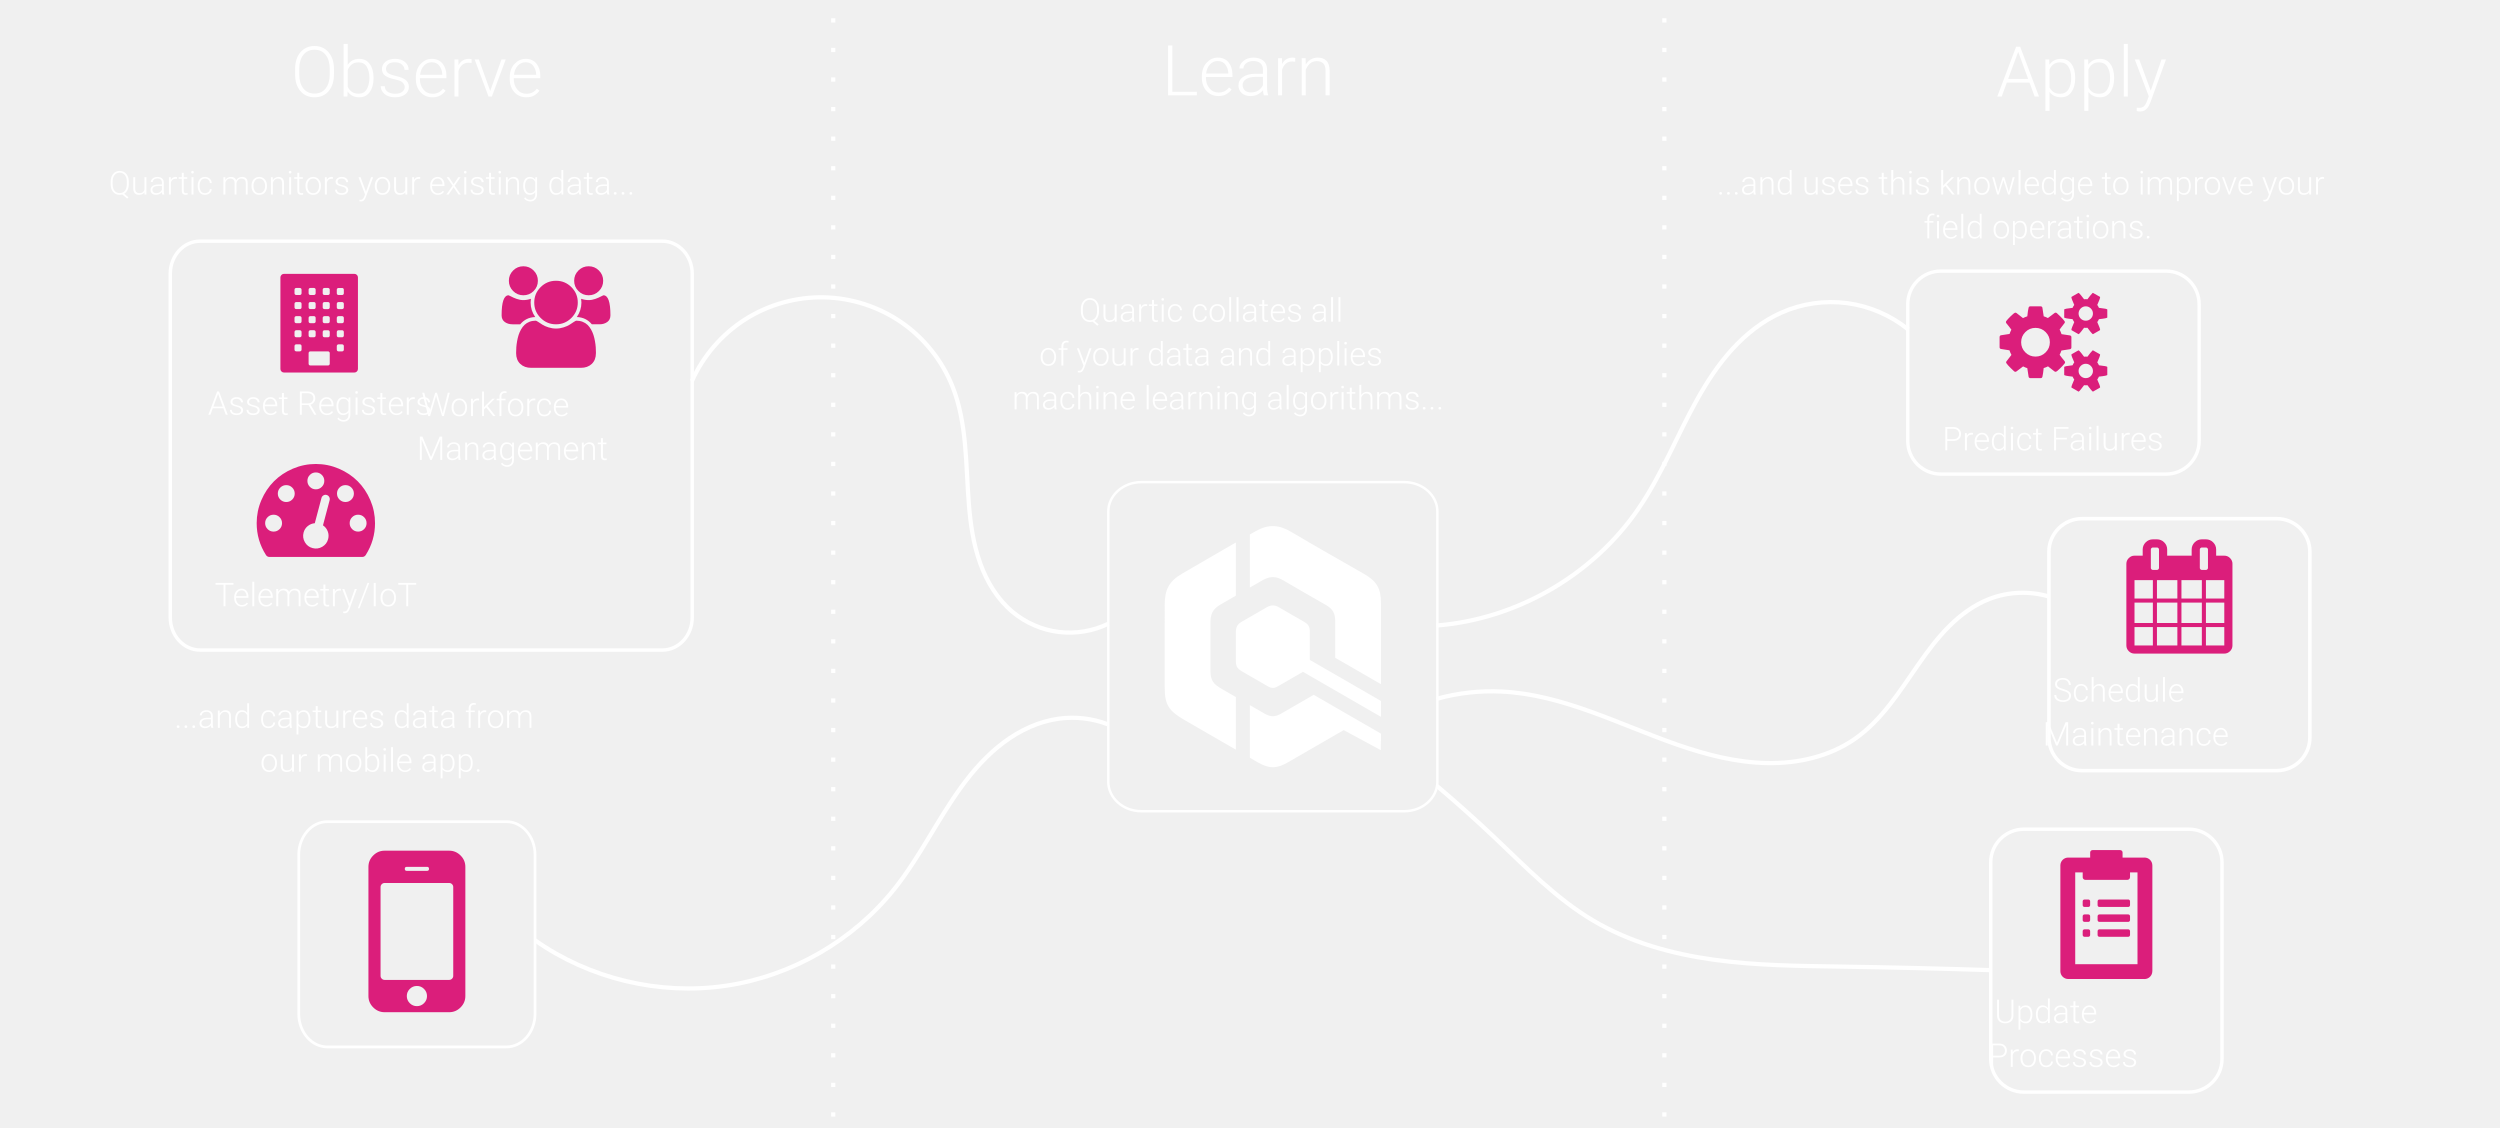
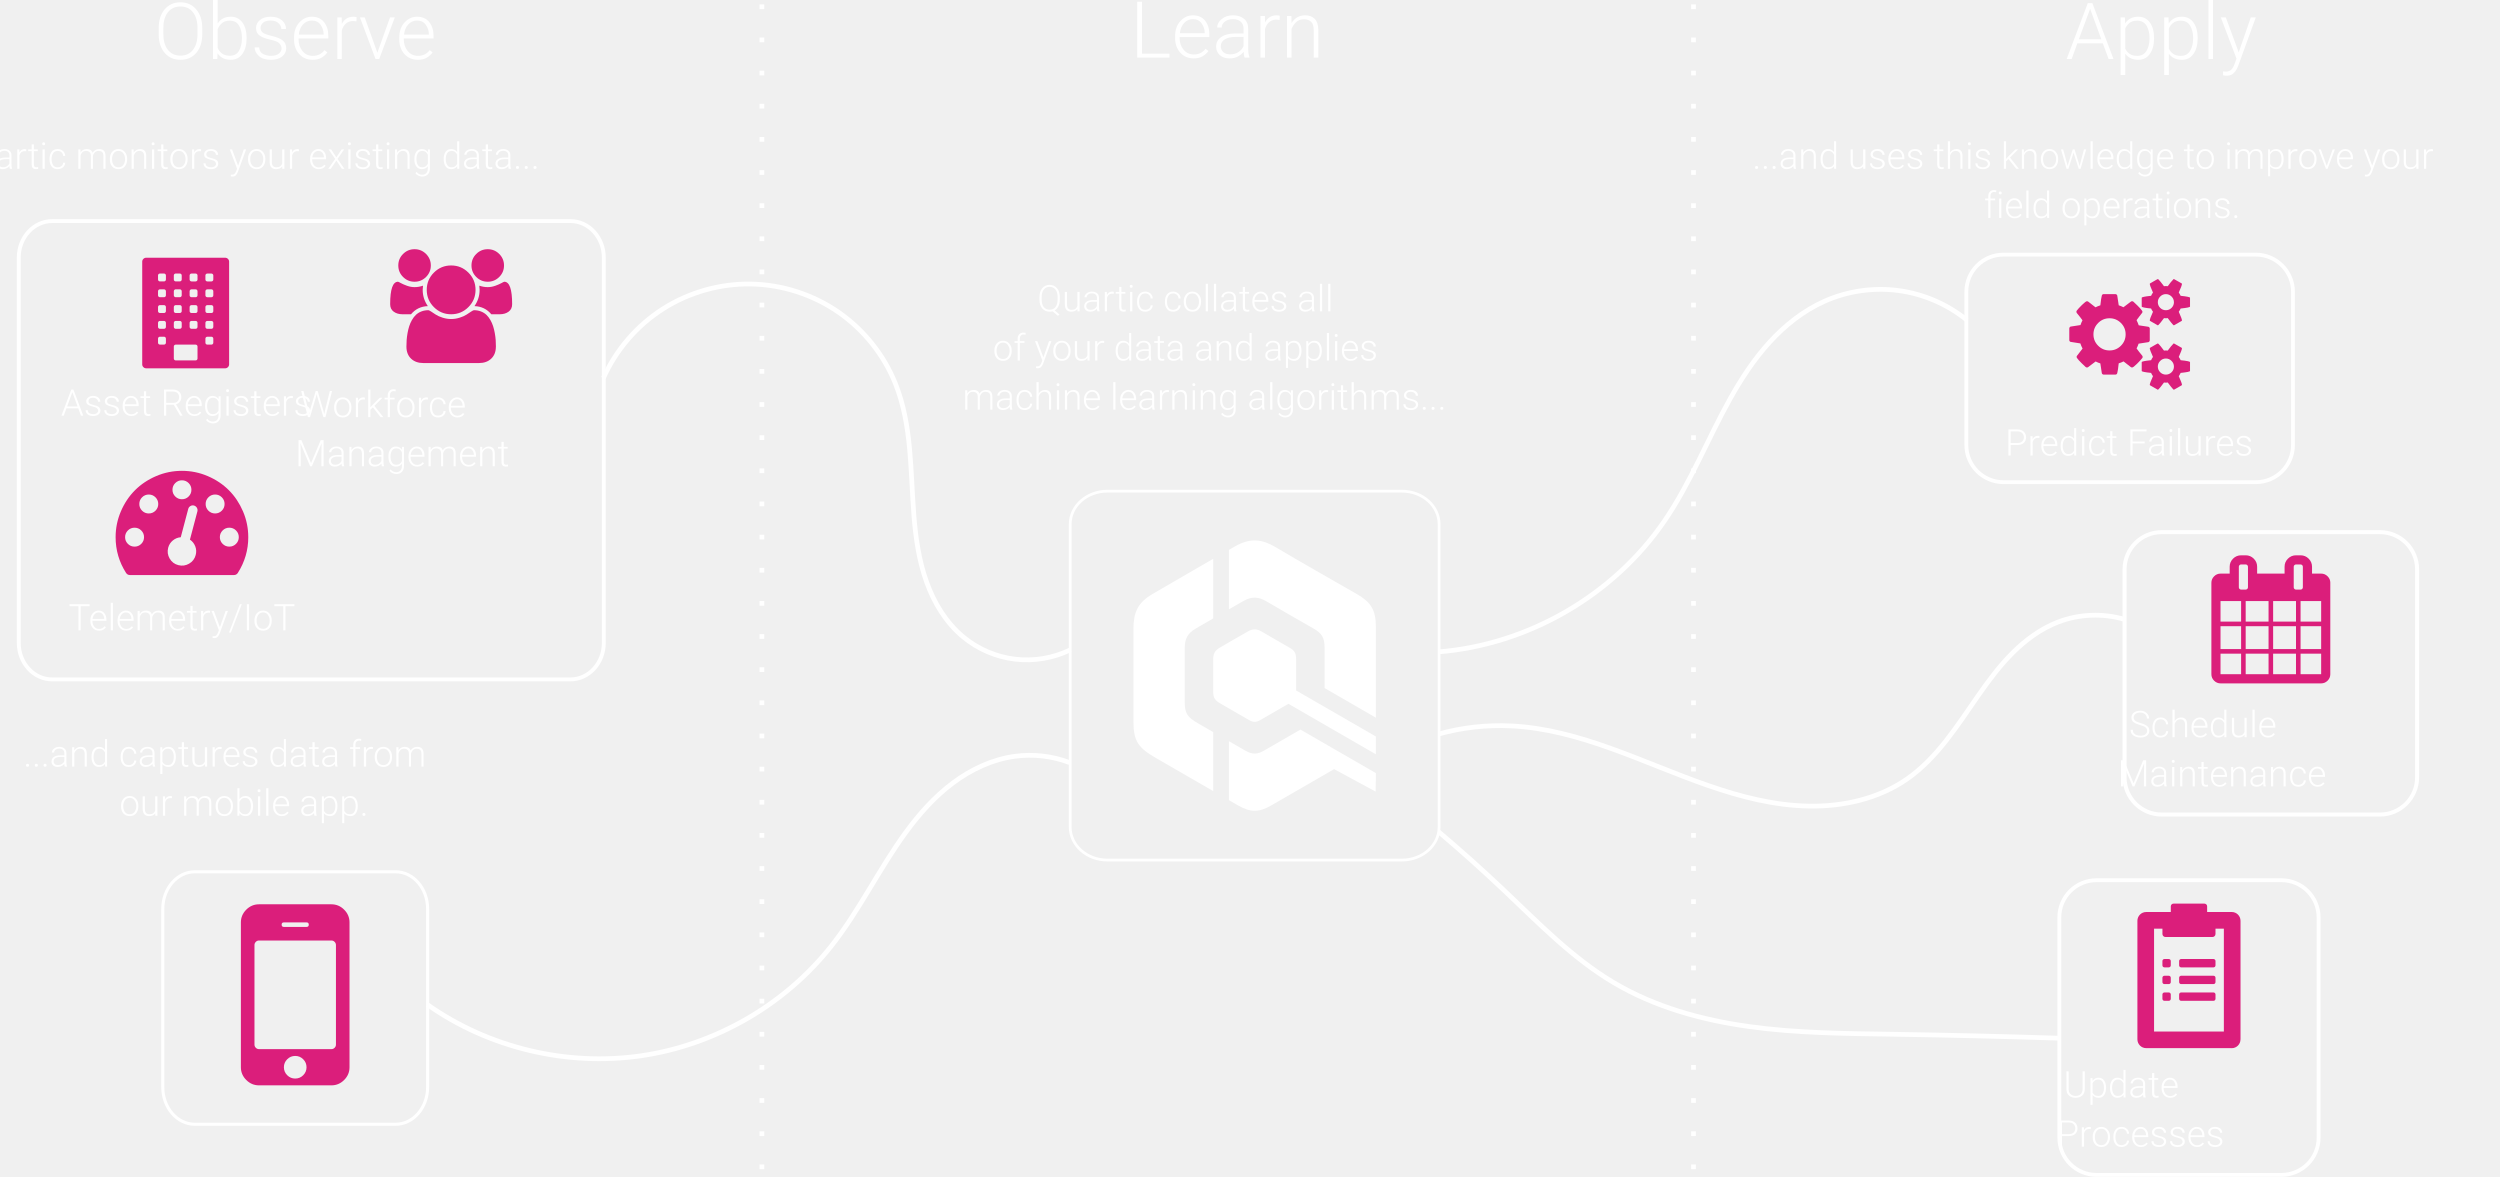
- <svg xmlns="http://www.w3.org/2000/svg" width="377mm" height="170mm" viewBox="0 0 377 170" version="1.1" id="svg8">
+ <svg xmlns="http://www.w3.org/2000/svg" width="336.33mm" height="158.321mm" viewBox="0 0 336.33 158.321" version="1.1" id="svg8">
  <defs id="defs2">
    </defs>
-   <g id="layer1" transform="translate(0,-127)">
+   <g id="layer1" transform="translate(-23.15349,-133.6263)">
    <path style="fill:none;fill-rule:evenodd;stroke:#ffffff;stroke-width:0.637;stroke-linecap:butt;stroke-linejoin:miter;stroke-miterlimit:4;stroke-dasharray:0.637, 3.822;stroke-dashoffset:0;stroke-opacity:1" d="M 125.652,94.086 V 318.058" id="path5571" />
    <path style="fill:none;fill-rule:evenodd;stroke:#ffffff;stroke-width:0.637;stroke-linecap:butt;stroke-linejoin:miter;stroke-miterlimit:4;stroke-dasharray:0.637, 3.822;stroke-dashoffset:0;stroke-opacity:1" d="M 250.985,94.086 V 318.058" id="path5571-3" />
    <rect style="fill:none;fill-opacity:1;stroke:#ffffff;stroke-width:0.522;stroke-linejoin:round;stroke-miterlimit:4;stroke-dasharray:none;stroke-opacity:1" id="rect1668" width="78.707" height="61.661" x="25.678" y="163.368" rx="4.504" ry="4.91" />
    <text xml:space="preserve" style="font-style:normal;font-variant:normal;font-weight:300;font-stretch:normal;font-size:10.583px;line-height:6.615px;font-family:Roboto;-inkscape-font-specification:'Roboto Light';letter-spacing:0px;word-spacing:0px;fill:#000000;fill-opacity:1;stroke:none;stroke-width:0.265px;stroke-linecap:butt;stroke-linejoin:miter;stroke-opacity:1" x="31.34" y="189.546" id="text16">
      <tspan x="31.34" y="189.546" style="font-style:normal;font-variant:normal;font-weight:300;font-stretch:normal;font-size:4.939px;line-height:3.545px;font-family:Roboto;-inkscape-font-specification:'Roboto Light';writing-mode:lr-tb;fill:#ffffff;fill-opacity:1;stroke-width:0.265px" id="tspan823">Asset Registers</tspan>
    </text>
    <text xml:space="preserve" style="font-style:normal;font-variant:normal;font-weight:300;font-stretch:normal;font-size:10.583px;line-height:6.615px;font-family:Roboto;-inkscape-font-specification:'Roboto Light';letter-spacing:0px;word-spacing:0px;fill:#ffffff;fill-opacity:1;stroke:none;stroke-width:0.265px;stroke-linecap:butt;stroke-linejoin:miter;stroke-opacity:1" x="43.849" y="141.564" id="text16-7">
      <tspan x="43.849" y="141.564" style="font-style:normal;font-variant:normal;font-weight:300;font-stretch:normal;line-height:10.583px;font-family:Roboto;-inkscape-font-specification:'Roboto Light';writing-mode:lr-tb;fill:#ffffff;fill-opacity:1;stroke-width:0.265px" id="tspan823-7">Observe</tspan>
    </text>
    <text xml:space="preserve" style="font-style:normal;font-weight:normal;font-size:10.583px;line-height:6.615px;font-family:sans-serif;letter-spacing:0px;word-spacing:0px;fill:#000000;fill-opacity:1;stroke:none;stroke-width:0.265px;stroke-linecap:butt;stroke-linejoin:miter;stroke-opacity:1" x="113.857" y="139.442" id="text873">
      <tspan id="tspan871" x="113.857" y="145.499" style="stroke-width:0.265px" />
    </text>
    <text xml:space="preserve" style="font-style:normal;font-variant:normal;font-weight:300;font-stretch:normal;font-size:10.583px;line-height:6.615px;font-family:Roboto;-inkscape-font-specification:'Roboto Light';letter-spacing:0px;word-spacing:0px;fill:#000000;fill-opacity:1;stroke:none;stroke-width:0.265px;stroke-linecap:butt;stroke-linejoin:miter;stroke-opacity:1" x="175.193" y="141.378" id="text16-4">
      <tspan x="175.193" y="141.378" style="font-style:normal;font-variant:normal;font-weight:300;font-stretch:normal;line-height:10.583px;font-family:Roboto;-inkscape-font-specification:'Roboto Light';writing-mode:lr-tb;fill:#ffffff;fill-opacity:1;stroke-width:0.265px" id="tspan823-1">Learn</tspan>
    </text>
    <text xml:space="preserve" style="font-style:normal;font-weight:normal;font-size:10.583px;line-height:6.615px;font-family:sans-serif;letter-spacing:0px;word-spacing:0px;fill:#000000;fill-opacity:1;stroke:none;stroke-width:0.265px;stroke-linecap:butt;stroke-linejoin:miter;stroke-opacity:1" x="143.524" y="179.532" id="text889">
      <tspan id="tspan887" x="143.524" y="185.589" style="stroke-width:0.265px" />
    </text>
    <text xml:space="preserve" style="font-style:normal;font-variant:normal;font-weight:300;font-stretch:normal;font-size:10.583px;line-height:6.615px;font-family:Roboto;-inkscape-font-specification:'Roboto Light';letter-spacing:0px;word-spacing:0px;fill:#000000;fill-opacity:1;stroke:none;stroke-width:0.265px;stroke-linecap:butt;stroke-linejoin:miter;stroke-opacity:1" x="301.031" y="141.564" id="text16-7-7">
      <tspan x="301.031" y="141.564" style="font-style:normal;font-variant:normal;font-weight:300;font-stretch:normal;line-height:10.583px;font-family:Roboto;-inkscape-font-specification:'Roboto Light';writing-mode:lr-tb;fill:#ffffff;fill-opacity:1;stroke-width:0.265px" id="tspan823-7-0">Apply</tspan>
    </text>
    <text xml:space="preserve" style="font-style:normal;font-weight:normal;font-size:10.583px;line-height:6.615px;font-family:sans-serif;letter-spacing:0px;word-spacing:0px;fill:#000000;fill-opacity:1;stroke:none;stroke-width:0.265px;stroke-linecap:butt;stroke-linejoin:miter;stroke-opacity:1" x="150.057" y="185.119" id="text1015">
      <tspan id="tspan1013" x="150.057" y="191.175" style="stroke-width:0.265px" />
    </text>
    <path id="path1065" d="m 53.445,168.298 q 0.216,0 0.374,0.158 0.158,0.158 0.158,0.374 v 13.815 q 0,0.216 -0.158,0.374 -0.158,0.158 -0.374,0.158 H 42.818 q -0.216,0 -0.374,-0.158 -0.158,-0.158 -0.158,-0.374 v -13.815 q 0,-0.216 0.158,-0.374 0.158,-0.158 0.374,-0.158 z m -6.907,2.391 v 0.531 q 0,0.116 0.075,0.191 0.075,0.075 0.191,0.075 h 0.531 q 0.116,0 0.191,-0.075 0.075,-0.075 0.075,-0.191 v -0.531 q 0,-0.116 -0.075,-0.191 -0.075,-0.075 -0.191,-0.075 h -0.531 q -0.116,0 -0.191,0.075 -0.075,0.075 -0.075,0.191 z m 0,2.125 v 0.531 q 0,0.116 0.075,0.191 0.075,0.075 0.191,0.075 h 0.531 q 0.116,0 0.191,-0.075 0.075,-0.075 0.075,-0.191 v -0.531 q 0,-0.116 -0.075,-0.191 -0.075,-0.075 -0.191,-0.075 h -0.531 q -0.116,0 -0.191,0.075 -0.075,0.075 -0.075,0.191 z m 0,2.125 v 0.531 q 0,0.116 0.075,0.191 0.075,0.075 0.191,0.075 h 0.531 q 0.116,0 0.191,-0.075 0.075,-0.075 0.075,-0.191 v -0.531 q 0,-0.116 -0.075,-0.191 -0.075,-0.075 -0.191,-0.075 h -0.531 q -0.116,0 -0.191,0.075 -0.075,0.075 -0.075,0.191 z m 0,2.125 v 0.531 q 0,0.116 0.075,0.191 0.075,0.075 0.191,0.075 h 0.531 q 0.116,0 0.191,-0.075 0.075,-0.075 0.075,-0.191 v -0.531 q 0,-0.116 -0.075,-0.191 -0.075,-0.075 -0.191,-0.075 h -0.531 q -0.116,0 -0.191,0.075 -0.075,0.075 -0.075,0.191 z m -1.063,2.657 v -0.531 q 0,-0.116 -0.075,-0.191 -0.075,-0.075 -0.191,-0.075 h -0.531 q -0.116,0 -0.191,0.075 -0.075,0.075 -0.075,0.191 v 0.531 q 0,0.116 0.075,0.191 0.075,0.075 0.191,0.075 h 0.531 q 0.116,0 0.191,-0.075 0.075,-0.075 0.075,-0.191 z m 0,-2.125 v -0.531 q 0,-0.116 -0.075,-0.191 -0.075,-0.075 -0.191,-0.075 h -0.531 q -0.116,0 -0.191,0.075 -0.075,0.075 -0.075,0.191 v 0.531 q 0,0.116 0.075,0.191 0.075,0.075 0.191,0.075 h 0.531 q 0.116,0 0.191,-0.075 0.075,-0.075 0.075,-0.191 z m 0,-2.125 v -0.531 q 0,-0.116 -0.075,-0.191 -0.075,-0.075 -0.191,-0.075 h -0.531 q -0.116,0 -0.191,0.075 -0.075,0.075 -0.075,0.191 v 0.531 q 0,0.116 0.075,0.191 0.075,0.075 0.191,0.075 h 0.531 q 0.116,0 0.191,-0.075 0.075,-0.075 0.075,-0.191 z m 0,-2.125 v -0.531 q 0,-0.116 -0.075,-0.191 -0.075,-0.075 -0.191,-0.075 h -0.531 q -0.116,0 -0.191,0.075 -0.075,0.075 -0.075,0.191 v 0.531 q 0,0.116 0.075,0.191 0.075,0.075 0.191,0.075 h 0.531 q 0.116,0 0.191,-0.075 0.075,-0.075 0.075,-0.191 z m 0,-2.125 v -0.531 q 0,-0.116 -0.075,-0.191 -0.075,-0.075 -0.191,-0.075 h -0.531 q -0.116,0 -0.191,0.075 -0.075,0.075 -0.075,0.191 v 0.531 q 0,0.116 0.075,0.191 0.075,0.075 0.191,0.075 h 0.531 q 0.116,0 0.191,-0.075 0.075,-0.075 0.075,-0.191 z m 4.251,10.627 v -1.594 q 0,-0.116 -0.075,-0.191 -0.075,-0.075 -0.191,-0.075 h -2.657 q -0.116,0 -0.191,0.075 -0.075,0.075 -0.075,0.191 v 1.594 q 0,0.116 0.075,0.191 0.075,0.075 0.191,0.075 h 2.657 q 0.116,0 0.191,-0.075 0.075,-0.075 0.075,-0.191 z m 0,-4.251 v -0.531 q 0,-0.116 -0.075,-0.191 -0.075,-0.075 -0.191,-0.075 h -0.531 q -0.116,0 -0.191,0.075 -0.075,0.075 -0.075,0.191 v 0.531 q 0,0.116 0.075,0.191 0.075,0.075 0.191,0.075 h 0.531 q 0.116,0 0.191,-0.075 0.075,-0.075 0.075,-0.191 z m 0,-2.125 v -0.531 q 0,-0.116 -0.075,-0.191 -0.075,-0.075 -0.191,-0.075 h -0.531 q -0.116,0 -0.191,0.075 -0.075,0.075 -0.075,0.191 v 0.531 q 0,0.116 0.075,0.191 0.075,0.075 0.191,0.075 h 0.531 q 0.116,0 0.191,-0.075 0.075,-0.075 0.075,-0.191 z m 0,-2.125 v -0.531 q 0,-0.116 -0.075,-0.191 -0.075,-0.075 -0.191,-0.075 h -0.531 q -0.116,0 -0.191,0.075 -0.075,0.075 -0.075,0.191 v 0.531 q 0,0.116 0.075,0.191 0.075,0.075 0.191,0.075 h 0.531 q 0.116,0 0.191,-0.075 0.075,-0.075 0.075,-0.191 z m 0,-2.125 v -0.531 q 0,-0.116 -0.075,-0.191 -0.075,-0.075 -0.191,-0.075 h -0.531 q -0.116,0 -0.191,0.075 -0.075,0.075 -0.075,0.191 v 0.531 q 0,0.116 0.075,0.191 0.075,0.075 0.191,0.075 h 0.531 q 0.116,0 0.191,-0.075 0.075,-0.075 0.075,-0.191 z m 2.125,8.501 v -0.531 q 0,-0.116 -0.075,-0.191 -0.075,-0.075 -0.191,-0.075 h -0.531 q -0.116,0 -0.191,0.075 -0.075,0.075 -0.075,0.191 v 0.531 q 0,0.116 0.075,0.191 0.075,0.075 0.191,0.075 h 0.531 q 0.116,0 0.191,-0.075 0.075,-0.075 0.075,-0.191 z m 0,-2.125 v -0.531 q 0,-0.116 -0.075,-0.191 -0.075,-0.075 -0.191,-0.075 h -0.531 q -0.116,0 -0.191,0.075 -0.075,0.075 -0.075,0.191 v 0.531 q 0,0.116 0.075,0.191 0.075,0.075 0.191,0.075 h 0.531 q 0.116,0 0.191,-0.075 0.075,-0.075 0.075,-0.191 z m 0,-2.125 v -0.531 q 0,-0.116 -0.075,-0.191 -0.075,-0.075 -0.191,-0.075 h -0.531 q -0.116,0 -0.191,0.075 -0.075,0.075 -0.075,0.191 v 0.531 q 0,0.116 0.075,0.191 0.075,0.075 0.191,0.075 h 0.531 q 0.116,0 0.191,-0.075 0.075,-0.075 0.075,-0.191 z m 0,-2.125 v -0.531 q 0,-0.116 -0.075,-0.191 -0.075,-0.075 -0.191,-0.075 h -0.531 q -0.116,0 -0.191,0.075 -0.075,0.075 -0.075,0.191 v 0.531 q 0,0.116 0.075,0.191 0.075,0.075 0.191,0.075 h 0.531 q 0.116,0 0.191,-0.075 0.075,-0.075 0.075,-0.191 z m 0,-2.125 v -0.531 q 0,-0.116 -0.075,-0.191 -0.075,-0.075 -0.191,-0.075 h -0.531 q -0.116,0 -0.191,0.075 -0.075,0.075 -0.075,0.191 v 0.531 q 0,0.116 0.075,0.191 0.075,0.075 0.191,0.075 h 0.531 q 0.116,0 0.191,-0.075 0.075,-0.075 0.075,-0.191 z" style="fill:#db1e7b;fill-opacity:1;stroke-width:0.008" />
    <path id="path1124" d="m 80.711,174.811 q -1.385,0.043 -2.265,1.094 h -1.145 q -0.701,0 -1.179,-0.346 -0.479,-0.346 -0.479,-1.013 0,-3.017 1.06,-3.017 0.051,0 0.372,0.179 0.321,0.179 0.833,0.363 0.513,0.184 1.017,0.184 0.573,0 1.137,-0.197 -0.043,0.316 -0.043,0.564 0,1.188 0.692,2.188 z m 9.154,5.444 q 0,1.026 -0.624,1.62 -0.624,0.594 -1.658,0.594 h -7.47 q -1.034,0 -1.658,-0.594 -0.624,-0.594 -0.624,-1.62 0,-0.453 0.03,-0.885 0.03,-0.432 0.12,-0.932 0.09,-0.5 0.226,-0.927 0.137,-0.427 0.368,-0.833 0.231,-0.406 0.53,-0.692 0.299,-0.286 0.731,-0.457 0.432,-0.171 0.953,-0.171 0.085,0 0.368,0.184 0.282,0.184 0.624,0.41 0.342,0.226 0.915,0.41 0.573,0.184 1.154,0.184 0.581,0 1.154,-0.184 0.573,-0.184 0.915,-0.41 0.342,-0.227 0.624,-0.41 0.282,-0.184 0.368,-0.184 0.521,0 0.953,0.171 0.432,0.171 0.731,0.457 0.299,0.286 0.53,0.692 0.231,0.406 0.368,0.833 0.137,0.427 0.226,0.927 0.09,0.5 0.12,0.932 0.03,0.432 0.03,0.885 z m -8.752,-10.915 q 0,0.906 -0.641,1.547 -0.641,0.641 -1.547,0.641 -0.906,0 -1.547,-0.641 -0.641,-0.641 -0.641,-1.547 0,-0.906 0.641,-1.547 0.641,-0.641 1.547,-0.641 0.906,0 1.547,0.641 0.641,0.641 0.641,1.547 z m 6.017,3.282 q 0,1.359 -0.962,2.321 -0.962,0.962 -2.321,0.962 -1.359,0 -2.321,-0.962 -0.962,-0.962 -0.962,-2.321 0,-1.359 0.962,-2.321 0.962,-0.962 2.321,-0.962 1.359,0 2.321,0.962 0.962,0.962 0.962,2.321 z m 4.923,1.923 q 0,0.667 -0.479,1.013 -0.479,0.346 -1.179,0.346 h -1.145 q -0.88,-1.051 -2.265,-1.094 0.692,-1 0.692,-2.188 0,-0.248 -0.043,-0.564 0.564,0.197 1.137,0.197 0.504,0 1.017,-0.184 0.513,-0.184 0.833,-0.363 0.321,-0.179 0.372,-0.179 1.06,0 1.06,3.017 z m -1.094,-5.205 q 0,0.906 -0.641,1.547 -0.641,0.641 -1.547,0.641 -0.906,0 -1.547,-0.641 -0.641,-0.641 -0.641,-1.547 0,-0.906 0.641,-1.547 0.641,-0.641 1.547,-0.641 0.906,0 1.547,0.641 0.641,0.641 0.641,1.547 z" style="fill:#db1e7b;fill-opacity:1;stroke-width:0.009" />
    <text xml:space="preserve" style="font-style:normal;font-variant:normal;font-weight:300;font-stretch:normal;font-size:10.583px;line-height:6.615px;font-family:Roboto;-inkscape-font-specification:'Roboto Light';text-align:center;letter-spacing:0px;word-spacing:0px;text-anchor:middle;fill:#000000;fill-opacity:1;stroke:none;stroke-width:0.265px;stroke-linecap:butt;stroke-linejoin:miter;stroke-opacity:1" x="83.717" y="189.741" id="text16-6">
      <tspan x="84.319" y="189.741" style="font-style:normal;font-variant:normal;font-weight:300;font-stretch:normal;font-size:4.939px;line-height:3.545px;font-family:Roboto;-inkscape-font-specification:'Roboto Light';text-align:center;writing-mode:lr-tb;text-anchor:middle;fill:#ffffff;fill-opacity:1;stroke-width:0.265px" id="tspan1158">Workforce </tspan>
      <tspan x="83.717" y="196.356" style="font-style:normal;font-variant:normal;font-weight:300;font-stretch:normal;font-size:4.939px;line-height:3.545px;font-family:Roboto;-inkscape-font-specification:'Roboto Light';text-align:center;writing-mode:lr-tb;text-anchor:middle;fill:#ffffff;fill-opacity:1;stroke-width:0.265px" id="tspan1584">Management</tspan>
    </text>
    <path id="path1208" d="m 42.531,205.892 q 0,-0.528 -0.373,-0.901 -0.373,-0.373 -0.901,-0.373 -0.528,0 -0.901,0.373 -0.373,0.373 -0.373,0.901 0,0.528 0.373,0.901 0.373,0.373 0.901,0.373 0.528,0 0.901,-0.373 0.373,-0.373 0.373,-0.901 z m 1.912,-4.462 q 0,-0.528 -0.373,-0.901 -0.373,-0.373 -0.901,-0.373 -0.528,0 -0.901,0.373 -0.373,0.373 -0.373,0.901 0,0.528 0.373,0.901 0.373,0.373 0.901,0.373 0.528,0 0.901,-0.373 0.373,-0.373 0.373,-0.901 z m 4.263,4.79 1.006,-3.805 q 0.06,-0.259 -0.075,-0.483 -0.134,-0.224 -0.383,-0.294 -0.249,-0.07 -0.478,0.065 -0.229,0.134 -0.299,0.393 l -1.006,3.805 q -0.598,0.05 -1.066,0.433 -0.468,0.383 -0.627,0.981 -0.199,0.767 0.199,1.454 0.398,0.687 1.165,0.886 0.767,0.199 1.454,-0.199 0.687,-0.398 0.886,-1.165 0.159,-0.598 -0.06,-1.165 -0.219,-0.568 -0.717,-0.906 z m 6.573,-0.329 q 0,-0.528 -0.373,-0.901 -0.373,-0.373 -0.901,-0.373 -0.528,0 -0.901,0.373 -0.373,0.373 -0.373,0.901 0,0.528 0.373,0.901 0.373,0.373 0.901,0.373 0.528,0 0.901,-0.373 0.373,-0.373 0.373,-0.901 z m -6.374,-6.374 q 0,-0.528 -0.373,-0.901 -0.373,-0.373 -0.901,-0.373 -0.528,0 -0.901,0.373 -0.373,0.373 -0.373,0.901 0,0.528 0.373,0.901 0.373,0.373 0.901,0.373 0.528,0 0.901,-0.373 0.373,-0.373 0.373,-0.901 z m 4.462,1.912 q 0,-0.528 -0.373,-0.901 -0.373,-0.373 -0.901,-0.373 -0.528,0 -0.901,0.373 -0.373,0.373 -0.373,0.901 0,0.528 0.373,0.901 0.373,0.373 0.901,0.373 0.528,0 0.901,-0.373 0.373,-0.373 0.373,-0.901 z m 3.187,4.462 q 0,2.599 -1.404,4.81 -0.189,0.289 -0.538,0.289 H 40.649 q -0.349,0 -0.538,-0.289 -1.404,-2.201 -1.404,-4.81 0,-1.813 0.707,-3.466 0.707,-1.653 1.902,-2.848 1.195,-1.195 2.848,-1.902 1.653,-0.707 3.466,-0.707 1.813,0 3.466,0.707 1.653,0.707 2.848,1.902 1.195,1.195 1.902,2.848 0.707,1.653 0.707,3.466 z" style="fill:#db1e7b;fill-opacity:1;stroke-width:0.01" />
    <text xml:space="preserve" style="font-style:normal;font-variant:normal;font-weight:300;font-stretch:normal;font-size:10.583px;line-height:6.615px;font-family:Roboto;-inkscape-font-specification:'Roboto Light';letter-spacing:0px;word-spacing:0px;fill:#000000;fill-opacity:1;stroke:none;stroke-width:0.265px;stroke-linecap:butt;stroke-linejoin:miter;stroke-opacity:1" x="32.379" y="218.424" id="text16-6-5">
      <tspan x="32.379" y="218.424" style="font-style:normal;font-variant:normal;font-weight:300;font-stretch:normal;font-size:4.939px;line-height:3.545px;font-family:Roboto;-inkscape-font-specification:'Roboto Light';writing-mode:lr-tb;fill:#ffffff;fill-opacity:1;stroke-width:0.265px" id="tspan1158-9">Telemetry/IoT</tspan>
    </text>
    <g style="fill:#ffffff" id="g10" transform="matrix(0.06651514,0,0,-0.06651514,165.6041,244.8713)">
      <g id="g12" transform="scale(0.1)" style="fill:#ffffff">
        <path d="m 6409.46,919.234 2.25,-1.3 v 169.906 l -983.16,567.63 -542.14,313 -733.94,-423.84 c -141.19,-81.49 -240.08,-83.61 -387.6,1.69 l -61.44,35.5 -264.03,152.41 V 541.328 l 122.49,-70.703 59.88,-34.594 c 255.76,-147.734 427.13,-144.008 671.81,-2.683 L 5566.8,1168.41 6406.69,714.004 Z m -3288.17,998.626 -217.87,125.73 -46.77,27.02 -46.76,26.98 c -205.14,118.46 -264.24,195.7 -264.24,426.7 v 435.09 646.78 c 0,190.91 50.87,306.38 224.84,407.09 l 75.04,43.61 3.29,1.85 6.02,3.51 6.1,3.47 3.03,1.77 8.97,5.2 6.01,3.5 242.34,140.03 V 5421.9 c -140.07,-80.44 -279.83,-161.37 -419.56,-242.42 l -0.99,-0.56 -1.64,-0.96 -368.9,-214.49 -8.7,-5.02 C 2180.34,4876.35 2039.28,4794.21 1898,4712.38 1596.38,4537.63 1508.36,4337.6 1508.36,4006.71 l -0.09,-1121.1 v -754.16 c 0,-400.38 102.32,-534.34 457.96,-739.66 l 546.95,-315.82 88.41,-51 88.41,-51.009 v -0.043 0 L 3004.17,792.586 3121.29,725 Z m 318.11,2482.26 218.96,126.56 4.93,2.86 2.08,1.17 71.14,40.22 c 173.71,97.94 311.01,81.23 466.97,-11.61 314.21,-186.87 632.88,-366.25 949.86,-548.49 163.5,-93.96 221.04,-184.75 221.04,-382.41 v -646.7 -173.62 l 1037.33,-598.89 v 357.55 357.51 1121.11 c 0,342.57 -99.72,500.05 -383.06,662.89 -549.45,315.94 -1101.88,626.73 -1646.52,950.69 -270.53,160.98 -508.41,189.86 -809.55,20.09 l -73.95,-41.78 -3.11,-1.82 -1.48,-0.78 -54.64,-30.96 V 4400.12" style="fill:#ffffff;fill-opacity:1;fill-rule:evenodd;stroke:none" id="path14" />
        <path d="m 3121.31,3000.37 v -258.04 c -0.02,-136.97 34.98,-182.79 156.66,-253.04 l 187.11,-107.99 379.25,-218.95 c 87.47,-50.53 146.08,-49.27 229.79,-0.91 l 568.89,328.45 1768.72,-1021.18 v 359.63 l -1612.99,931.26 -0.02,253.95 v 383.54 c 0,117.2 -34.07,171.03 -131.03,226.79 -187.95,108.09 -376.95,214.43 -563.28,325.26 -92.53,55.03 -173.96,64.94 -276.92,6.84 -192.04,-108.31 -382.11,-220.13 -572.92,-330.68 -103.16,-59.78 -133.26,-128.25 -133.28,-241.44 l 0.02,-383.49" style="fill:#ffffff;fill-opacity:1;fill-rule:evenodd;stroke:none" id="path16" />
      </g>
    </g>
    <path id="path1467" d="m 309.119,178.608 q 0,-0.897 -0.634,-1.531 -0.634,-0.634 -1.531,-0.634 -0.897,0 -1.531,0.634 -0.634,0.634 -0.634,1.531 0,0.897 0.634,1.531 0.634,0.634 1.531,0.634 0.897,0 1.531,-0.634 0.634,-0.634 0.634,-1.531 z m 6.496,4.331 q 0,-0.44 -0.321,-0.761 -0.321,-0.321 -0.761,-0.321 -0.44,0 -0.761,0.321 -0.321,0.321 -0.321,0.761 0,0.448 0.317,0.766 0.317,0.317 0.766,0.317 0.448,0 0.766,-0.317 0.317,-0.317 0.317,-0.766 z m 0,-8.662 q 0,-0.44 -0.321,-0.761 -0.321,-0.321 -0.761,-0.321 -0.44,0 -0.761,0.321 -0.321,0.321 -0.321,0.761 0,0.448 0.317,0.766 0.317,0.317 0.766,0.317 0.448,0 0.766,-0.317 0.317,-0.317 0.317,-0.766 z m -3.248,3.561 v 1.565 q 0,0.085 -0.059,0.165 -0.059,0.08 -0.135,0.089 l -1.311,0.203 q -0.093,0.296 -0.271,0.643 0.288,0.406 0.761,0.973 0.059,0.085 0.059,0.169 0,0.102 -0.059,0.161 -0.195,0.254 -0.698,0.757 -0.503,0.503 -0.664,0.503 -0.093,0 -0.178,-0.059 l -0.973,-0.761 q -0.313,0.161 -0.651,0.262 -0.093,0.914 -0.195,1.311 -0.059,0.203 -0.254,0.203 h -1.573 q -0.093,0 -0.169,-0.063 -0.076,-0.064 -0.085,-0.148 l -0.195,-1.294 q -0.288,-0.085 -0.634,-0.262 l -0.998,0.753 q -0.059,0.059 -0.169,0.059 -0.093,0 -0.178,-0.068 -1.218,-1.125 -1.218,-1.353 0,-0.076 0.059,-0.161 0.085,-0.118 0.347,-0.448 0.262,-0.33 0.398,-0.516 -0.195,-0.372 -0.296,-0.694 l -1.286,-0.203 q -0.085,-0.008 -0.144,-0.08 -0.059,-0.072 -0.059,-0.165 v -1.565 q 0,-0.085 0.059,-0.165 0.059,-0.08 0.135,-0.089 l 1.311,-0.203 q 0.093,-0.296 0.271,-0.643 -0.288,-0.406 -0.761,-0.973 -0.059,-0.093 -0.059,-0.169 0,-0.102 0.059,-0.169 0.186,-0.254 0.694,-0.753 0.508,-0.499 0.668,-0.499 0.093,0 0.178,0.059 l 0.973,0.761 q 0.288,-0.152 0.651,-0.271 0.093,-0.914 0.195,-1.303 0.059,-0.203 0.254,-0.203 h 1.573 q 0.093,0 0.169,0.063 0.076,0.064 0.085,0.148 l 0.195,1.294 q 0.288,0.085 0.634,0.262 l 0.998,-0.753 q 0.068,-0.059 0.169,-0.059 0.093,0 0.178,0.068 1.218,1.125 1.218,1.353 0,0.076 -0.059,0.161 -0.102,0.135 -0.355,0.457 -0.254,0.321 -0.381,0.508 0.195,0.406 0.288,0.694 l 1.286,0.195 q 0.085,0.017 0.144,0.089 0.059,0.072 0.059,0.165 z m 5.414,4.509 v 1.184 q 0,0.135 -1.26,0.262 -0.102,0.228 -0.254,0.44 0.431,0.956 0.431,1.167 0,0.034 -0.034,0.059 -1.032,0.601 -1.049,0.601 -0.068,0 -0.389,-0.398 -0.321,-0.398 -0.44,-0.575 -0.169,0.017 -0.254,0.017 -0.085,0 -0.254,-0.017 -0.118,0.178 -0.44,0.575 -0.321,0.398 -0.389,0.398 -0.017,0 -1.049,-0.601 -0.034,-0.025 -0.034,-0.059 0,-0.211 0.431,-1.167 -0.152,-0.211 -0.254,-0.44 -1.26,-0.127 -1.26,-0.262 v -1.184 q 0,-0.135 1.26,-0.262 0.11,-0.245 0.254,-0.44 -0.431,-0.956 -0.431,-1.167 0,-0.034 0.034,-0.059 0.034,-0.017 0.296,-0.169 0.262,-0.152 0.499,-0.288 0.237,-0.135 0.254,-0.135 0.068,0 0.389,0.393 0.321,0.393 0.44,0.571 0.169,-0.017 0.254,-0.017 0.085,0 0.254,0.017 0.431,-0.601 0.778,-0.947 l 0.051,-0.017 q 0.034,0 1.049,0.592 0.034,0.025 0.034,0.059 0,0.211 -0.431,1.167 0.144,0.195 0.254,0.44 1.26,0.127 1.26,0.262 z m 0,-8.662 v 1.184 q 0,0.135 -1.26,0.262 -0.102,0.228 -0.254,0.44 0.431,0.956 0.431,1.167 0,0.034 -0.034,0.059 -1.032,0.601 -1.049,0.601 -0.068,0 -0.389,-0.398 -0.321,-0.398 -0.44,-0.575 -0.169,0.017 -0.254,0.017 -0.085,0 -0.254,-0.017 -0.118,0.178 -0.44,0.575 -0.321,0.398 -0.389,0.398 -0.017,0 -1.049,-0.601 -0.034,-0.025 -0.034,-0.059 0,-0.211 0.431,-1.167 -0.152,-0.211 -0.254,-0.44 -1.26,-0.127 -1.26,-0.262 v -1.184 q 0,-0.135 1.26,-0.262 0.11,-0.245 0.254,-0.44 -0.431,-0.956 -0.431,-1.167 0,-0.034 0.034,-0.059 0.034,-0.017 0.296,-0.169 0.262,-0.152 0.499,-0.288 0.237,-0.135 0.254,-0.135 0.068,0 0.389,0.393 0.321,0.393 0.44,0.571 0.169,-0.017 0.254,-0.017 0.085,0 0.254,0.017 0.431,-0.601 0.778,-0.947 l 0.051,-0.017 q 0.034,0 1.049,0.592 0.034,0.025 0.034,0.059 0,0.211 -0.431,1.167 0.144,0.195 0.254,0.44 1.26,0.127 1.26,0.262 z" style="fill:#db1e7b;fill-opacity:1;stroke-width:0.008" />
    <text xml:space="preserve" style="font-style:normal;font-variant:normal;font-weight:300;font-stretch:normal;font-size:10.583px;line-height:6.615px;font-family:Roboto;-inkscape-font-specification:'Roboto Light';text-align:center;letter-spacing:0px;word-spacing:0px;text-anchor:middle;fill:#000000;fill-opacity:1;stroke:none;stroke-width:0.265px;stroke-linecap:butt;stroke-linejoin:miter;stroke-opacity:1" x="328.526" y="232.806" id="text16-41">
      <tspan x="328.526" y="232.806" style="font-style:normal;font-variant:normal;font-weight:300;font-stretch:normal;font-size:4.939px;line-height:3.545px;font-family:Roboto;-inkscape-font-specification:'Roboto Light';text-align:center;writing-mode:lr-tb;text-anchor:middle;fill:#ffffff;fill-opacity:1;stroke-width:0.265px" id="tspan823-4">Schedule</tspan>
      <tspan x="328.526" y="239.42" style="font-style:normal;font-variant:normal;font-weight:300;font-stretch:normal;font-size:4.939px;line-height:3.545px;font-family:Roboto;-inkscape-font-specification:'Roboto Light';text-align:center;writing-mode:lr-tb;text-anchor:middle;fill:#ffffff;fill-opacity:1;stroke-width:0.265px" id="tspan1582">Maintenance</tspan>
    </text>
    <path id="path1553" d="m 321.884,224.332 h 2.769 v -2.769 h -2.769 z m 3.385,0 h 3.077 v -2.769 h -3.077 z m -3.385,-3.385 h 2.769 v -3.077 h -2.769 z m 3.385,0 h 3.077 v -3.077 h -3.077 z m -3.385,-3.692 h 2.769 v -2.769 h -2.769 z m 7.077,7.077 h 3.077 v -2.769 h -3.077 z m -3.692,-7.077 h 3.077 v -2.769 h -3.077 z m 7.385,7.077 h 2.769 v -2.769 h -2.769 z m -3.692,-3.385 h 3.077 v -3.077 h -3.077 z m -3.385,-8.308 v -2.769 q 0,-0.125 -0.091,-0.216 -0.091,-0.091 -0.216,-0.091 h -0.615 q -0.125,0 -0.216,0.091 -0.091,0.091 -0.091,0.216 v 2.769 q 0,0.125 0.091,0.216 0.091,0.091 0.216,0.091 h 0.615 q 0.125,0 0.216,-0.091 0.091,-0.091 0.091,-0.216 z m 7.077,8.308 h 2.769 v -3.077 h -2.769 z m -3.692,-3.692 h 3.077 v -2.769 h -3.077 z m 3.692,0 h 2.769 v -2.769 h -2.769 z m 0.308,-4.615 v -2.769 q 0,-0.125 -0.091,-0.216 -0.091,-0.091 -0.216,-0.091 h -0.615 q -0.125,0 -0.216,0.091 -0.091,0.091 -0.091,0.216 v 2.769 q 0,0.125 0.091,0.216 0.091,0.091 0.216,0.091 h 0.615 q 0.125,0 0.216,-0.091 0.091,-0.091 0.091,-0.216 z m 3.692,-0.615 v 12.308 q 0,0.5 -0.365,0.865 -0.365,0.365 -0.865,0.365 h -13.538 q -0.5,0 -0.865,-0.365 -0.365,-0.365 -0.365,-0.865 v -12.308 q 0,-0.5 0.365,-0.865 0.365,-0.365 0.865,-0.365 h 1.231 v -0.923 q 0,-0.635 0.452,-1.087 0.452,-0.452 1.087,-0.452 h 0.615 q 0.635,0 1.087,0.452 0.452,0.452 0.452,1.087 v 0.923 h 3.692 v -0.923 q 0,-0.635 0.452,-1.087 0.452,-0.452 1.087,-0.452 h 0.615 q 0.635,0 1.087,0.452 0.452,0.452 0.452,1.087 v 0.923 h 1.231 q 0.5,0 0.865,0.365 0.365,0.365 0.365,0.865 z" style="fill:#db1e7b;fill-opacity:1;stroke-width:0.01" />
    <text xml:space="preserve" style="font-style:normal;font-variant:normal;font-weight:300;font-stretch:normal;font-size:10.583px;line-height:6.615px;font-family:Roboto;-inkscape-font-specification:'Roboto Light';letter-spacing:0px;word-spacing:0px;fill:#000000;fill-opacity:1;stroke:none;stroke-width:0.265px;stroke-linecap:butt;stroke-linejoin:miter;stroke-opacity:1" x="292.9" y="194.913" id="text16-41-1">
      <tspan x="292.9" y="194.913" style="font-style:normal;font-variant:normal;font-weight:300;font-stretch:normal;font-size:4.939px;line-height:3.545px;font-family:Roboto;-inkscape-font-specification:'Roboto Light';writing-mode:lr-tb;fill:#ffffff;fill-opacity:1;stroke-width:0.265px" id="tspan823-4-5">Predict Failures</tspan>
    </text>
    <text xml:space="preserve" style="font-style:normal;font-weight:normal;font-size:10.583px;line-height:6.615px;font-family:sans-serif;letter-spacing:0px;word-spacing:0px;fill:#000000;fill-opacity:1;stroke:none;stroke-width:0.265px;stroke-linecap:butt;stroke-linejoin:miter;stroke-opacity:1" x="78.845" y="158.953" id="text1588">
      <tspan id="tspan1586" x="78.845" y="165.009" style="stroke-width:0.265px" />
    </text>
    <text xml:space="preserve" style="font-style:normal;font-variant:normal;font-weight:300;font-stretch:normal;font-size:10.583px;line-height:6.615px;font-family:Roboto;-inkscape-font-specification:'Roboto Light';text-align:start;letter-spacing:0px;word-spacing:0px;text-anchor:start;fill:#000000;fill-opacity:1;stroke:none;stroke-width:0.265px;stroke-linecap:butt;stroke-linejoin:miter;stroke-opacity:1" x="62.42" y="236.757" id="text16-7-5">
      <tspan x="63.023" y="236.757" style="font-style:normal;font-variant:normal;font-weight:300;font-stretch:normal;font-size:4.939px;line-height:0px;font-family:Roboto;-inkscape-font-specification:'Roboto Light';text-align:center;writing-mode:lr-tb;text-anchor:middle;fill:#ffffff;fill-opacity:1;stroke-width:0.265px" id="tspan5422">...and captures data from </tspan>
      <tspan x="62.42" y="243.372" style="font-style:normal;font-variant:normal;font-weight:300;font-stretch:normal;font-size:4.939px;line-height:0px;font-family:Roboto;-inkscape-font-specification:'Roboto Light';text-align:center;writing-mode:lr-tb;text-anchor:middle;fill:#ffffff;fill-opacity:1;stroke-width:0.265px" id="tspan5619">our mobile app.</tspan>
    </text>
    <text xml:space="preserve" style="font-style:normal;font-variant:normal;font-weight:300;font-stretch:normal;font-size:10.583px;line-height:6.615px;font-family:Roboto;-inkscape-font-specification:'Roboto Light';text-align:start;letter-spacing:0px;word-spacing:0px;text-anchor:start;fill:#000000;fill-opacity:1;stroke:none;stroke-width:0.265px;stroke-linecap:butt;stroke-linejoin:miter;stroke-opacity:1" x="191.641" y="175.512" id="text16-7-5-9">
      <tspan x="192.244" y="175.512" style="font-style:normal;font-variant:normal;font-weight:300;font-stretch:normal;font-size:4.939px;line-height:0px;font-family:Roboto;-inkscape-font-specification:'Roboto Light';text-align:center;writing-mode:lr-tb;text-anchor:middle;fill:#ffffff;fill-opacity:1;stroke-width:0.265px" id="tspan5483">Quartic collates all </tspan>
      <tspan x="192.244" y="182.126" style="font-style:normal;font-variant:normal;font-weight:300;font-stretch:normal;font-size:4.939px;line-height:0px;font-family:Roboto;-inkscape-font-specification:'Roboto Light';text-align:center;writing-mode:lr-tb;text-anchor:middle;fill:#ffffff;fill-opacity:1;stroke-width:0.265px" id="tspan5626">of your data and applies </tspan>
      <tspan x="191.641" y="188.741" style="font-style:normal;font-variant:normal;font-weight:300;font-stretch:normal;font-size:4.939px;line-height:0px;font-family:Roboto;-inkscape-font-specification:'Roboto Light';text-align:center;writing-mode:lr-tb;text-anchor:middle;fill:#ffffff;fill-opacity:1;stroke-width:0.265px" id="tspan5632">machine learning algorithms...</tspan>
    </text>
    <path id="path5388" d="m 64.391,277.205 q 0,-0.628 -0.447,-1.075 -0.447,-0.447 -1.075,-0.447 -0.628,0 -1.075,0.447 -0.447,0.447 -0.447,1.075 0,0.628 0.447,1.075 0.447,0.447 1.075,0.447 0.628,0 1.075,-0.447 0.447,-0.447 0.447,-1.075 z m 3.958,-3.045 v -13.397 q 0,-0.247 -0.181,-0.428 -0.181,-0.181 -0.428,-0.181 h -9.743 q -0.247,0 -0.428,0.181 -0.181,0.181 -0.181,0.428 v 13.397 q 0,0.247 0.181,0.428 0.181,0.181 0.428,0.181 h 9.743 q 0.247,0 0.428,-0.181 0.181,-0.181 0.181,-0.428 z m -3.654,-16.137 q 0,-0.304 -0.304,-0.304 h -3.045 q -0.304,0 -0.304,0.304 0,0.304 0.304,0.304 h 3.045 q 0.304,0 0.304,-0.304 z m 5.48,-0.304 v 19.486 q 0,0.99 -0.723,1.713 -0.723,0.723 -1.713,0.723 h -9.743 q -0.99,0 -1.713,-0.723 -0.723,-0.723 -0.723,-1.713 v -19.486 q 0,-0.99 0.723,-1.713 0.723,-0.723 1.713,-0.723 h 9.743 q 0.99,0 1.713,0.723 0.723,0.723 0.723,1.713 z" style="fill:#db1e7b;fill-opacity:1;stroke-width:0.019" />
    <text xml:space="preserve" style="font-style:normal;font-variant:normal;font-weight:300;font-stretch:normal;font-size:10.583px;line-height:6.615px;font-family:Roboto;-inkscape-font-specification:'Roboto Light';letter-spacing:0px;word-spacing:0px;fill:#000000;fill-opacity:1;stroke:none;stroke-width:0.265px;stroke-linecap:butt;stroke-linejoin:miter;stroke-opacity:1" x="62.517" y="156.335" id="text16-7-5-2">
      <tspan x="62.517" y="156.335" style="font-style:normal;font-variant:normal;font-weight:300;font-stretch:normal;font-size:4.939px;line-height:0px;font-family:Roboto;-inkscape-font-specification:'Roboto Light';text-align:center;writing-mode:lr-tb;text-anchor:middle;fill:#ffffff;fill-opacity:1;stroke-width:0.265px" id="tspan1612-7">Quartic monitors your existing data...</tspan>
    </text>
    <rect style="fill:none;fill-opacity:1;stroke:#ffffff;stroke-width:0.373;stroke-linejoin:round;stroke-miterlimit:4;stroke-dasharray:none;stroke-opacity:1" id="rect1668-3" width="49.628" height="49.628" x="167.13" y="199.704" rx="5" ry="4.445" />
    <rect style="fill:none;fill-opacity:0;stroke:#ffffff;stroke-width:0.415;stroke-linejoin:round;stroke-miterlimit:4;stroke-dasharray:none;stroke-opacity:1" id="rect5469" width="35.634" height="33.968" x="45.051" y="250.909" rx="4.317" ry="5.003" />
    <rect style="fill:none;fill-opacity:0;stroke:#ffffff;stroke-width:0.516;stroke-linejoin:round;stroke-miterlimit:4;stroke-dasharray:none;stroke-opacity:1" id="rect5518" width="43.941" height="30.613" x="287.69" y="167.881" rx="5" ry="5" />
    <rect style="fill:none;fill-opacity:0;stroke:#ffffff;stroke-width:0.54;stroke-linejoin:round;stroke-miterlimit:4;stroke-dasharray:none;stroke-opacity:1" id="rect5522" width="39.354" height="37.994" x="308.976" y="205.216" rx="5" ry="5" />
    <path style="fill:none;fill-rule:evenodd;stroke:#ffffff;stroke-width:0.637;stroke-linecap:butt;stroke-linejoin:miter;stroke-miterlimit:4;stroke-dasharray:none;stroke-opacity:1" d="m 104.34,184.469 c 1.697,-3.802 4.535,-7.087 8.051,-9.317 3.516,-2.231 7.697,-3.399 11.86,-3.314 4.163,0.085 8.293,1.423 11.715,3.795 3.422,2.372 6.124,5.77 7.664,9.638 2.226,5.591 1.993,11.802 2.48,17.8 0.243,2.999 0.681,6.007 1.694,8.84 1.013,2.833 2.633,5.5 4.953,7.417 1.967,1.626 4.409,2.673 6.943,2.976 2.535,0.304 5.154,-0.137 7.45,-1.253" id="path5547" />
    <path style="fill:none;fill-rule:evenodd;stroke:#ffffff;stroke-width:0.637;stroke-linecap:butt;stroke-linejoin:miter;stroke-miterlimit:4;stroke-dasharray:none;stroke-opacity:1" d="m 80.673,268.792 c 8.239,5.804 18.732,8.316 28.706,6.873 9.974,-1.443 19.325,-6.825 25.582,-14.726 3.799,-4.797 6.448,-10.404 10.058,-15.345 1.805,-2.47 3.863,-4.783 6.311,-6.618 2.448,-1.836 5.306,-3.183 8.337,-3.6 2.476,-0.34 5.036,-0.049 7.372,0.84" id="path5551" />
    <path style="fill:none;fill-rule:evenodd;stroke:#ffffff;stroke-width:0.637;stroke-linecap:butt;stroke-linejoin:miter;stroke-miterlimit:4;stroke-dasharray:none;stroke-opacity:1" d="m 216.622,221.329 c 12.098,-0.947 23.624,-7.62 30.469,-17.64 3.5,-5.123 5.781,-10.967 8.803,-16.385 1.511,-2.709 3.219,-5.326 5.307,-7.62 2.088,-2.294 4.571,-4.264 7.404,-5.528 3.094,-1.38 6.572,-1.886 9.931,-1.444 3.359,0.443 6.587,1.832 9.218,3.966" id="path5555" />
    <path style="fill:none;fill-rule:evenodd;stroke:#ffffff;stroke-width:0.637;stroke-linecap:butt;stroke-linejoin:miter;stroke-miterlimit:4;stroke-dasharray:none;stroke-opacity:1" d="m 216.668,232.382 c 3.173,-0.884 6.487,-1.255 9.777,-1.097 9.259,0.446 17.744,4.974 26.5,8.017 4.378,1.521 8.932,2.691 13.566,2.77 4.634,0.08 9.38,-0.994 13.187,-3.638 4.061,-2.82 6.751,-7.154 9.577,-11.211 1.413,-2.028 2.894,-4.023 4.644,-5.769 1.75,-1.746 3.786,-3.244 6.091,-4.135 2.829,-1.094 6.02,-1.227 8.931,-0.371" id="path5559" />
    <text xml:space="preserve" style="font-style:normal;font-variant:normal;font-weight:300;font-stretch:normal;font-size:10.583px;line-height:6.615px;font-family:Roboto;-inkscape-font-specification:'Roboto Light';text-align:center;letter-spacing:0px;word-spacing:0px;text-anchor:middle;fill:#000000;fill-opacity:1;stroke:none;stroke-width:0.265px;stroke-linecap:butt;stroke-linejoin:miter;stroke-opacity:1" x="317.552" y="281.271" id="text16-41-9">
      <tspan x="317.552" y="281.271" style="font-style:normal;font-variant:normal;font-weight:300;font-stretch:normal;font-size:4.939px;line-height:3.545px;font-family:Roboto;-inkscape-font-specification:'Roboto Light';text-align:center;writing-mode:lr-tb;text-anchor:middle;fill:#ffffff;fill-opacity:1;stroke-width:0.265px" id="tspan1582-2">Update</tspan>
      <tspan x="317.552" y="287.886" style="font-style:normal;font-variant:normal;font-weight:300;font-stretch:normal;font-size:4.939px;line-height:3.545px;font-family:Roboto;-inkscape-font-specification:'Roboto Light';text-align:center;writing-mode:lr-tb;text-anchor:middle;fill:#ffffff;fill-opacity:1;stroke-width:0.265px" id="tspan5663">Processes</tspan>
    </text>
    <rect style="fill:none;fill-opacity:0;stroke:#ffffff;stroke-width:0.519;stroke-linejoin:round;stroke-miterlimit:4;stroke-dasharray:none;stroke-opacity:1" id="rect5522-8" width="34.877" height="39.644" x="300.201" y="252.044" rx="5" ry="5" />
    <g id="g5853" transform="matrix(0.225486,0,0,0.225486,306.3646,253.6431)" style="fill:#db1e7b;fill-opacity:1">
      <path id="path5839" d="m 80.761,17.26 h -0.019 c 10e-4,-0.049 0.015,-0.095 0.015,-0.145 0,-2.893 -2.346,-5.245 -5.241,-5.245 -0.04,0 -0.076,0.011 -0.116,0.012 H 60.842 v -3.402 0 -0.002 c 0,-0.881 -0.714,-1.593 -1.593,-1.595 V 6.875 H 40.8 v 0.006 c -0.015,0 -0.028,-0.004 -0.043,-0.004 -0.88,0 -1.594,0.713 -1.594,1.594 0,0.01 0.003,0.02 0.003,0.03 v 3.38 H 24.501 c -0.007,0 -0.013,-0.002 -0.02,-0.002 -2.893,0 -5.242,2.354 -5.242,5.243 0,0.047 0.013,0.09 0.014,0.137 h -0.014 v 70.572 h 0.003 c 0,0.009 -0.003,0.018 -0.003,0.027 0,2.895 2.35,5.238 5.243,5.238 0.078,0 0.151,-0.02 0.229,-0.023 v 0.021 h 50.5 c 0.098,0.005 0.191,0.029 0.29,0.029 2.894,0 5.239,-2.348 5.239,-5.238 0,-0.019 -0.005,-0.036 -0.005,-0.055 h 0.028 V 17.26 Z M 70.822,83.185 H 29.178 V 21.809 h 4.997 v 3.069 c -0.002,0.033 -0.01,0.063 -0.01,0.097 0,0.998 0.81,1.814 1.814,1.814 0.005,0 0.009,-0.001 0.014,-0.001 v 0.008 H 64.02 c 1.005,-0.002 1.813,-0.816 1.813,-1.813 0,-0.015 -0.004,-0.029 -0.004,-0.044 v -3.13 h 4.992 v 61.376 z" style="fill:#db1e7b;fill-opacity:1" />
      <path id="path5841" d="m 39.15,41.119 c 0,-0.658 -0.537,-1.195 -1.198,-1.195 -0.031,0 -0.058,0.015 -0.088,0.018 v -0.018 h -2.502 c -0.661,0 -1.199,0.539 -1.199,1.197 v 2.595 0 0.002 c 0,0.656 0.537,1.193 1.199,1.193 h 10e-4 2.502 v -0.018 c 0.03,0.002 0.056,0.018 0.086,0.018 0.663,0 1.2,-0.537 1.2,-1.193 v -0.002 0 -2.595 H 39.15 Z" style="fill:#db1e7b;fill-opacity:1" />
      <path id="path5843" d="m 65.831,41.119 c 0,-0.658 -0.537,-1.195 -1.198,-1.195 -10e-4,0 -10e-4,0 -0.002,0 H 45.337 c -0.661,0 -1.199,0.539 -1.199,1.197 v 2.595 0 0.002 c 0,0.656 0.537,1.193 1.199,1.193 h 10e-4 19.294 c 0.663,0 1.2,-0.537 1.2,-1.193 v -0.002 0 -2.595 h -10e-4 z" style="fill:#db1e7b;fill-opacity:1" />
      <path id="path5845" d="m 39.15,51.094 c 0,-0.658 -0.537,-1.195 -1.198,-1.195 -0.031,0 -0.058,0.015 -0.088,0.018 v -0.018 h -2.502 c -0.661,0 -1.199,0.539 -1.199,1.197 v 2.595 0 0.002 c 0,0.656 0.537,1.193 1.199,1.193 h 10e-4 2.502 v -0.018 c 0.03,0.002 0.056,0.018 0.086,0.018 0.663,0 1.2,-0.537 1.2,-1.193 v -0.002 0 -2.595 H 39.15 Z" style="fill:#db1e7b;fill-opacity:1" />
      <path id="path5847" d="m 65.831,51.094 c 0,-0.658 -0.537,-1.195 -1.198,-1.195 -10e-4,0 -10e-4,0 -0.002,0 H 45.337 c -0.661,0 -1.199,0.539 -1.199,1.197 v 2.595 0 0.002 c 0,0.656 0.537,1.193 1.199,1.193 h 10e-4 19.294 c 0.663,0 1.2,-0.537 1.2,-1.193 v -0.002 0 -2.595 h -10e-4 z" style="fill:#db1e7b;fill-opacity:1" />
      <path id="path5849" d="m 39.15,61.069 c 0,-0.658 -0.537,-1.195 -1.198,-1.195 -0.031,0 -0.058,0.015 -0.088,0.018 v -0.018 h -2.502 c -0.661,0 -1.199,0.539 -1.199,1.197 v 2.595 0 0.002 c 0,0.656 0.537,1.193 1.199,1.193 h 10e-4 2.502 v -0.018 c 0.03,0.002 0.056,0.018 0.086,0.018 0.663,0 1.2,-0.537 1.2,-1.193 v -0.002 0 -2.595 H 39.15 Z" style="fill:#db1e7b;fill-opacity:1" />
      <path id="path5851" d="m 65.831,61.069 c 0,-0.658 -0.537,-1.195 -1.198,-1.195 -10e-4,0 -10e-4,0 -0.002,0 H 45.337 c -0.661,0 -1.199,0.539 -1.199,1.197 v 2.595 0 0.002 c 0,0.656 0.537,1.193 1.199,1.193 h 10e-4 19.294 c 0.663,0 1.2,-0.537 1.2,-1.193 v -0.002 0 -2.595 h -10e-4 z" style="fill:#db1e7b;fill-opacity:1" />
    </g>
    <path style="fill:none;fill-rule:evenodd;stroke:#ffffff;stroke-width:0.637;stroke-linecap:butt;stroke-linejoin:miter;stroke-miterlimit:4;stroke-dasharray:none;stroke-opacity:1" d="m 216.691,245.523 c 3.001,2.538 5.931,5.161 8.784,7.864 4.681,4.435 9.222,9.136 14.766,12.428 5.52,3.278 11.838,5.027 18.197,5.912 6.359,0.885 12.801,0.939 19.22,1.037 7.529,0.115 15.058,0.293 22.584,0.535" id="path5559-0" />
    <text xml:space="preserve" style="font-style:normal;font-variant:normal;font-weight:300;font-stretch:normal;font-size:10.583px;line-height:6.615px;font-family:Roboto;-inkscape-font-specification:'Roboto Light';text-align:start;letter-spacing:0px;word-spacing:0px;text-anchor:start;fill:#000000;fill-opacity:1;stroke:none;stroke-width:0.265px;stroke-linecap:butt;stroke-linejoin:miter;stroke-opacity:1" x="313.753" y="156.335" id="text16-7-5-9-2">
      <tspan x="313.753" y="156.335" style="font-style:normal;font-variant:normal;font-weight:300;font-stretch:normal;font-size:4.939px;line-height:0px;font-family:Roboto;-inkscape-font-specification:'Roboto Light';text-align:center;writing-mode:lr-tb;text-anchor:middle;fill:#ffffff;fill-opacity:1;stroke-width:0.265px" id="tspan5632-6">...and uses this knowledge to improve your</tspan>
      <tspan x="313.753" y="162.95" style="font-style:normal;font-variant:normal;font-weight:300;font-stretch:normal;font-size:4.939px;line-height:0px;font-family:Roboto;-inkscape-font-specification:'Roboto Light';text-align:center;writing-mode:lr-tb;text-anchor:middle;fill:#ffffff;fill-opacity:1;stroke-width:0.265px" id="tspan5917">field operations.</tspan>
    </text>
    <path style="fill:none;fill-rule:evenodd;stroke:#ffffff;stroke-width:0.637;stroke-linecap:butt;stroke-linejoin:miter;stroke-miterlimit:4;stroke-dasharray:0.637, 3.822;stroke-dashoffset:0;stroke-opacity:1" d="M 379.318,101.406 V 325.378" id="path5571-3-4" />
    <path style="fill:none;fill-rule:evenodd;stroke:#ffffff;stroke-width:0.637;stroke-linecap:butt;stroke-linejoin:miter;stroke-miterlimit:4;stroke-dasharray:0.637, 3.822;stroke-dashoffset:0;stroke-opacity:1" d="M -1.681,97.248 V 321.22" id="path5571-38" />
  </g>
</svg>
